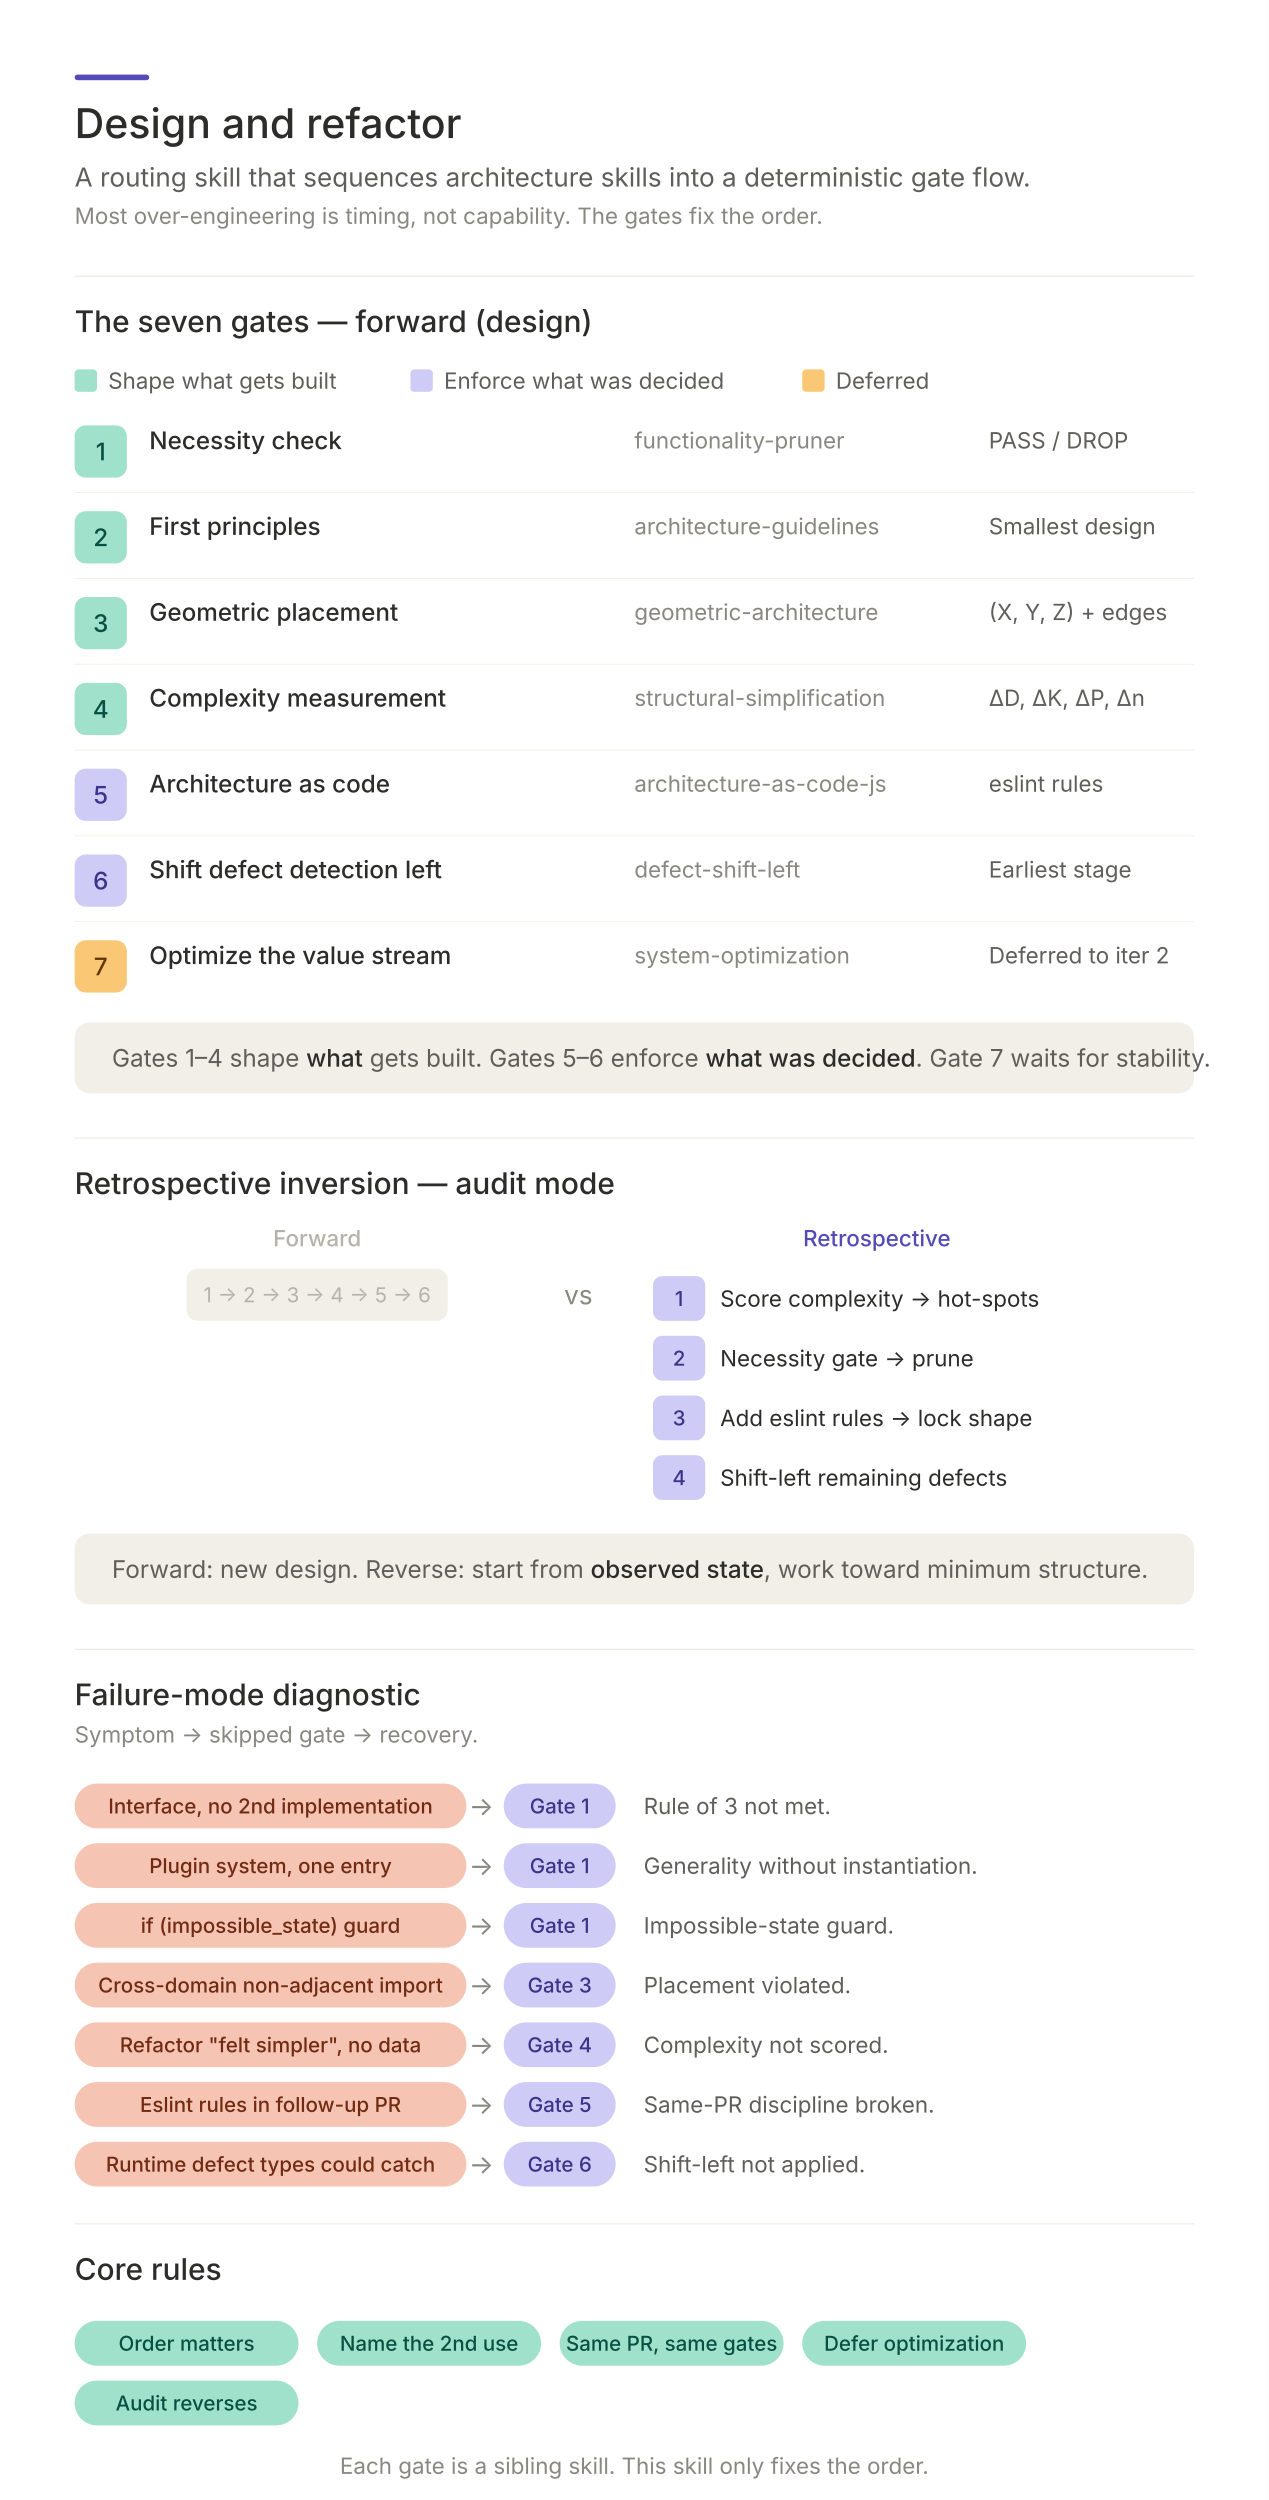
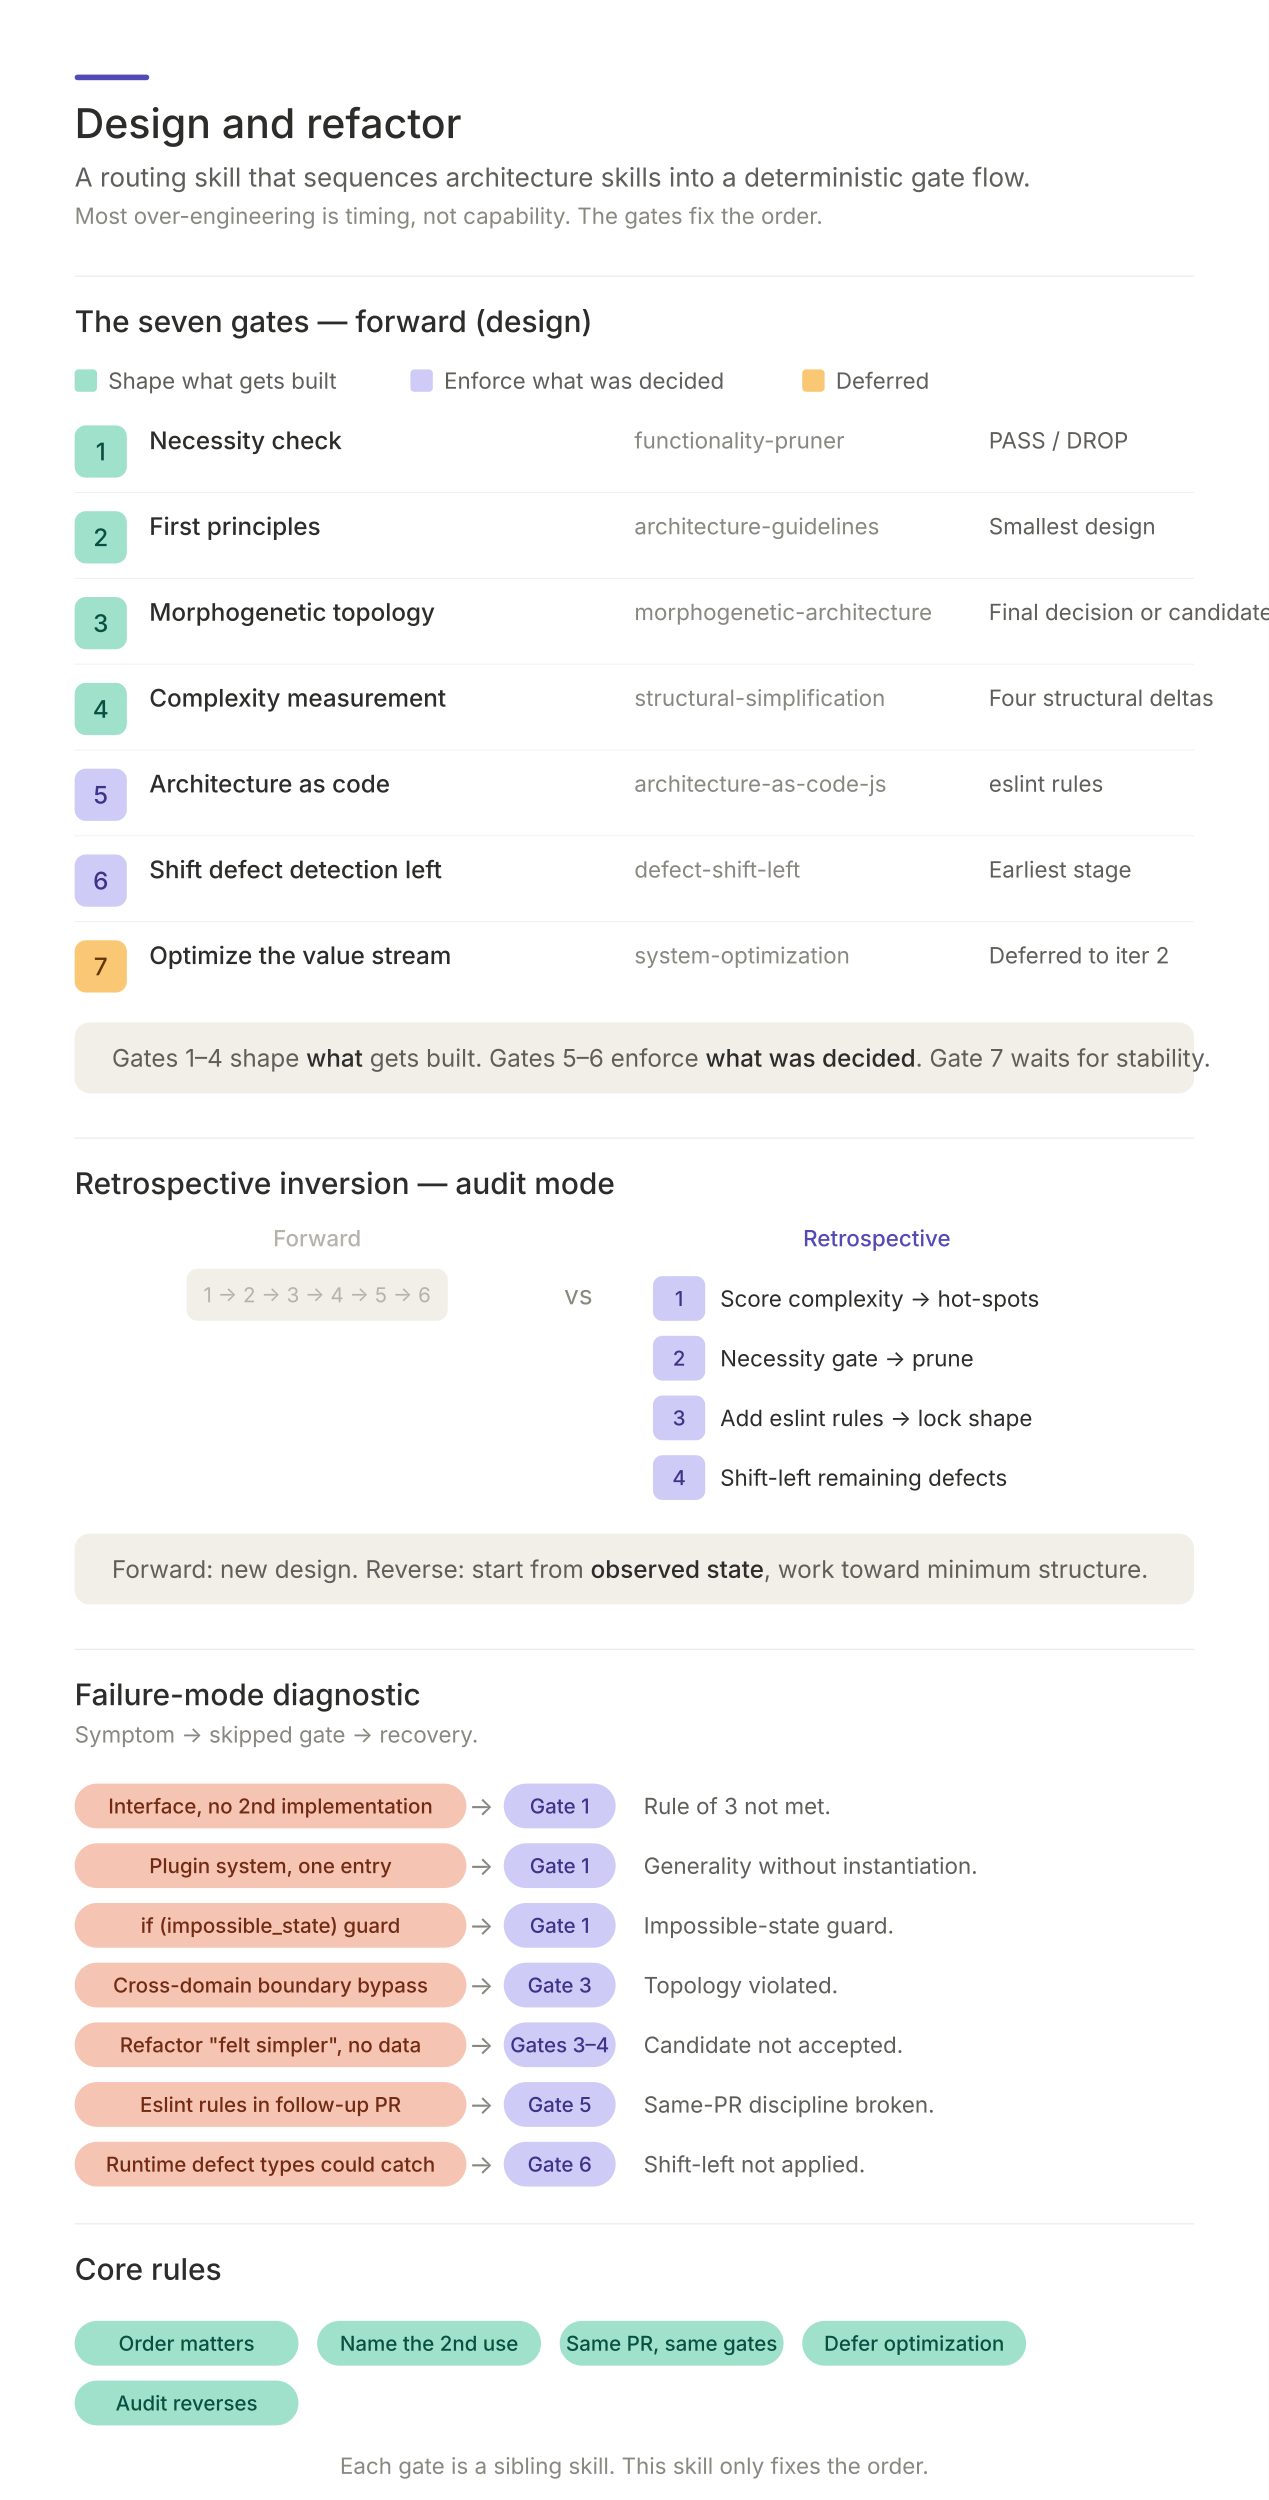
<svg xmlns="http://www.w3.org/2000/svg" width="680" height="1340" viewBox="0 0 680 1340" role="img" font-family="-apple-system, BlinkMacSystemFont, 'Segoe UI', system-ui, 'Helvetica Neue', sans-serif">
  <defs>
    <marker id="arrow" viewBox="0 0 10 10" refX="8" refY="5" markerWidth="6" markerHeight="6" orient="auto-start-reverse">
      <path d="M2 1L8 5L2 9" fill="none" stroke="context-stroke" stroke-width="1.5" stroke-linecap="round" stroke-linejoin="round" />
    </marker>
  </defs>
  <rect width="680" height="1340" fill="#FFFFFF" />
  <rect x="40" y="40" width="40" height="3" fill="#534AB7" rx="1.5" />
  <text x="40" y="74" font-size="22" font-weight="500" fill="#2C2C2A">Design and refactor</text>
  <text x="40" y="100" font-size="14" fill="#5F5E5A">A routing skill that sequences architecture skills into a deterministic gate flow.</text>
  <text x="40" y="120" font-size="12" fill="#888780">Most over-engineering is timing, not capability. The gates fix the order.</text>
  <line x1="40" y1="148" x2="640" y2="148" stroke="#E5E4DC" stroke-width="0.5" />
  <text x="40" y="178" font-size="16" font-weight="500" fill="#2C2C2A">The seven gates — forward (design)</text>
  <rect x="40" y="198" width="12" height="12" fill="#9FE1CB" rx="2" />
  <text x="58" y="204" font-size="12" fill="#5F5E5A" dominant-baseline="central">Shape what gets built</text>
  <rect x="220" y="198" width="12" height="12" fill="#CECBF6" rx="2" />
  <text x="238" y="204" font-size="12" fill="#5F5E5A" dominant-baseline="central">Enforce what was decided</text>
  <rect x="430" y="198" width="12" height="12" fill="#FAC775" rx="2" />
  <text x="448" y="204" font-size="12" fill="#5F5E5A" dominant-baseline="central">Deferred</text>
  <rect x="40" y="228" width="28" height="28" rx="6" fill="#9FE1CB" />
  <text x="54" y="242" font-size="13" font-weight="500" fill="#085041" text-anchor="middle" dominant-baseline="central">1</text>
  <text x="80" y="236" font-size="13" font-weight="500" fill="#2C2C2A" dominant-baseline="central">Necessity check</text>
  <text x="340" y="236" font-size="12" fill="#888780" dominant-baseline="central">functionality-pruner</text>
  <text x="530" y="236" font-size="12" fill="#5F5E5A" dominant-baseline="central">PASS / DROP</text>
  <line x1="40" y1="264" x2="640" y2="264" stroke="#F1EFE8" stroke-width="0.5" />
  <rect x="40" y="274" width="28" height="28" rx="6" fill="#9FE1CB" />
  <text x="54" y="288" font-size="13" font-weight="500" fill="#085041" text-anchor="middle" dominant-baseline="central">2</text>
  <text x="80" y="282" font-size="13" font-weight="500" fill="#2C2C2A" dominant-baseline="central">First principles</text>
  <text x="340" y="282" font-size="12" fill="#888780" dominant-baseline="central">architecture-guidelines</text>
  <text x="530" y="282" font-size="12" fill="#5F5E5A" dominant-baseline="central">Smallest design</text>
  <line x1="40" y1="310" x2="640" y2="310" stroke="#F1EFE8" stroke-width="0.5" />
  <rect x="40" y="320" width="28" height="28" rx="6" fill="#9FE1CB" />
  <text x="54" y="334" font-size="13" font-weight="500" fill="#085041" text-anchor="middle" dominant-baseline="central">3</text>
-   <text x="80" y="328" font-size="13" font-weight="500" fill="#2C2C2A" dominant-baseline="central">Geometric placement</text>
-   <text x="340" y="328" font-size="12" fill="#888780" dominant-baseline="central">geometric-architecture</text>
-   <text x="530" y="328" font-size="12" fill="#5F5E5A" dominant-baseline="central">(X, Y, Z) + edges</text>
+   <text x="80" y="328" font-size="13" font-weight="500" fill="#2C2C2A" dominant-baseline="central">Morphogenetic topology</text>
+   <text x="340" y="328" font-size="12" fill="#888780" dominant-baseline="central">morphogenetic-architecture</text>
+   <text x="530" y="328" font-size="12" fill="#5F5E5A" dominant-baseline="central">Final decision or candidate</text>
  <line x1="40" y1="356" x2="640" y2="356" stroke="#F1EFE8" stroke-width="0.5" />
  <rect x="40" y="366" width="28" height="28" rx="6" fill="#9FE1CB" />
  <text x="54" y="380" font-size="13" font-weight="500" fill="#085041" text-anchor="middle" dominant-baseline="central">4</text>
  <text x="80" y="374" font-size="13" font-weight="500" fill="#2C2C2A" dominant-baseline="central">Complexity measurement</text>
  <text x="340" y="374" font-size="12" fill="#888780" dominant-baseline="central">structural-simplification</text>
-   <text x="530" y="374" font-size="12" fill="#5F5E5A" dominant-baseline="central">ΔD, ΔK, ΔP, Δn</text>
+   <text x="530" y="374" font-size="12" fill="#5F5E5A" dominant-baseline="central">Four structural deltas</text>
  <line x1="40" y1="402" x2="640" y2="402" stroke="#F1EFE8" stroke-width="0.5" />
  <rect x="40" y="412" width="28" height="28" rx="6" fill="#CECBF6" />
  <text x="54" y="426" font-size="13" font-weight="500" fill="#3C3489" text-anchor="middle" dominant-baseline="central">5</text>
  <text x="80" y="420" font-size="13" font-weight="500" fill="#2C2C2A" dominant-baseline="central">Architecture as code</text>
  <text x="340" y="420" font-size="12" fill="#888780" dominant-baseline="central">architecture-as-code-js</text>
  <text x="530" y="420" font-size="12" fill="#5F5E5A" dominant-baseline="central">eslint rules</text>
  <line x1="40" y1="448" x2="640" y2="448" stroke="#F1EFE8" stroke-width="0.5" />
  <rect x="40" y="458" width="28" height="28" rx="6" fill="#CECBF6" />
  <text x="54" y="472" font-size="13" font-weight="500" fill="#3C3489" text-anchor="middle" dominant-baseline="central">6</text>
  <text x="80" y="466" font-size="13" font-weight="500" fill="#2C2C2A" dominant-baseline="central">Shift defect detection left</text>
  <text x="340" y="466" font-size="12" fill="#888780" dominant-baseline="central">defect-shift-left</text>
  <text x="530" y="466" font-size="12" fill="#5F5E5A" dominant-baseline="central">Earliest stage</text>
  <line x1="40" y1="494" x2="640" y2="494" stroke="#F1EFE8" stroke-width="0.5" />
  <rect x="40" y="504" width="28" height="28" rx="6" fill="#FAC775" />
  <text x="54" y="518" font-size="13" font-weight="500" fill="#633806" text-anchor="middle" dominant-baseline="central">7</text>
  <text x="80" y="512" font-size="13" font-weight="500" fill="#2C2C2A" dominant-baseline="central">Optimize the value stream</text>
  <text x="340" y="512" font-size="12" fill="#888780" dominant-baseline="central">system-optimization</text>
  <text x="530" y="512" font-size="12" fill="#5F5E5A" dominant-baseline="central">Deferred to iter 2</text>
  <rect x="40" y="548" width="600" height="38" rx="8" fill="#F1EFE8" />
  <text x="60" y="567" font-size="13" fill="#5F5E5A" dominant-baseline="central">Gates 1–4 shape <tspan font-weight="500" fill="#2C2C2A">what</tspan> gets built. Gates 5–6 enforce <tspan font-weight="500" fill="#2C2C2A">what was decided</tspan>. Gate 7 waits for stability.</text>
  <line x1="40" y1="610" x2="640" y2="610" stroke="#E5E4DC" stroke-width="0.5" />
  <text x="40" y="640" font-size="16" font-weight="500" fill="#2C2C2A">Retrospective inversion — audit mode</text>
  <text x="170" y="668" font-size="12" font-weight="500" fill="#B4B2A9" text-anchor="middle">Forward</text>
  <rect x="100" y="680" width="140" height="28" rx="6" fill="#F1EFE8" />
  <text x="170" y="694" font-size="11" fill="#B4B2A9" text-anchor="middle" dominant-baseline="central">1 → 2 → 3 → 4 → 5 → 6</text>
  <text x="310" y="694" font-size="14" fill="#888780" text-anchor="middle" dominant-baseline="central">vs</text>
  <text x="470" y="668" font-size="12" font-weight="500" fill="#534AB7" text-anchor="middle">Retrospective</text>
  <rect x="350" y="684" width="28" height="24" rx="5" fill="#CECBF6" />
  <text x="364" y="696" font-size="11" font-weight="500" fill="#3C3489" text-anchor="middle" dominant-baseline="central">1</text>
  <text x="386" y="696" font-size="12" fill="#2C2C2A" dominant-baseline="central">Score complexity → hot-spots</text>
  <rect x="350" y="716" width="28" height="24" rx="5" fill="#CECBF6" />
  <text x="364" y="728" font-size="11" font-weight="500" fill="#3C3489" text-anchor="middle" dominant-baseline="central">2</text>
  <text x="386" y="728" font-size="12" fill="#2C2C2A" dominant-baseline="central">Necessity gate → prune</text>
  <rect x="350" y="748" width="28" height="24" rx="5" fill="#CECBF6" />
  <text x="364" y="760" font-size="11" font-weight="500" fill="#3C3489" text-anchor="middle" dominant-baseline="central">3</text>
  <text x="386" y="760" font-size="12" fill="#2C2C2A" dominant-baseline="central">Add eslint rules → lock shape</text>
  <rect x="350" y="780" width="28" height="24" rx="5" fill="#CECBF6" />
  <text x="364" y="792" font-size="11" font-weight="500" fill="#3C3489" text-anchor="middle" dominant-baseline="central">4</text>
  <text x="386" y="792" font-size="12" fill="#2C2C2A" dominant-baseline="central">Shift-left remaining defects</text>
  <rect x="40" y="822" width="600" height="38" rx="8" fill="#F1EFE8" />
  <text x="60" y="841" font-size="13" fill="#5F5E5A" dominant-baseline="central">Forward: new design. Reverse: start from <tspan font-weight="500" fill="#2C2C2A">observed state</tspan>, work toward minimum structure.</text>
  <line x1="40" y1="884" x2="640" y2="884" stroke="#E5E4DC" stroke-width="0.5" />
  <text x="40" y="914" font-size="16" font-weight="500" fill="#2C2C2A">Failure-mode diagnostic</text>
  <text x="40" y="934" font-size="12" fill="#888780">Symptom → skipped gate → recovery.</text>
  <rect x="40" y="956" width="210" height="24" rx="12" fill="#F5C4B3" />
  <text x="145" y="968" font-size="11" font-weight="500" fill="#712B13" text-anchor="middle" dominant-baseline="central">Interface, no 2nd implementation</text>
  <text x="258" y="968" font-size="14" fill="#888780" text-anchor="middle" dominant-baseline="central">→</text>
  <rect x="270" y="956" width="60" height="24" rx="12" fill="#CECBF6" />
  <text x="300" y="968" font-size="11" font-weight="500" fill="#3C3489" text-anchor="middle" dominant-baseline="central">Gate 1</text>
  <text x="345" y="968" font-size="12" fill="#5F5E5A" dominant-baseline="central">Rule of 3 not met.</text>
  <rect x="40" y="988" width="210" height="24" rx="12" fill="#F5C4B3" />
  <text x="145" y="1000" font-size="11" font-weight="500" fill="#712B13" text-anchor="middle" dominant-baseline="central">Plugin system, one entry</text>
  <text x="258" y="1000" font-size="14" fill="#888780" text-anchor="middle" dominant-baseline="central">→</text>
  <rect x="270" y="988" width="60" height="24" rx="12" fill="#CECBF6" />
  <text x="300" y="1000" font-size="11" font-weight="500" fill="#3C3489" text-anchor="middle" dominant-baseline="central">Gate 1</text>
  <text x="345" y="1000" font-size="12" fill="#5F5E5A" dominant-baseline="central">Generality without instantiation.</text>
  <rect x="40" y="1020" width="210" height="24" rx="12" fill="#F5C4B3" />
  <text x="145" y="1032" font-size="11" font-weight="500" fill="#712B13" text-anchor="middle" dominant-baseline="central">if (impossible_state) guard</text>
  <text x="258" y="1032" font-size="14" fill="#888780" text-anchor="middle" dominant-baseline="central">→</text>
  <rect x="270" y="1020" width="60" height="24" rx="12" fill="#CECBF6" />
  <text x="300" y="1032" font-size="11" font-weight="500" fill="#3C3489" text-anchor="middle" dominant-baseline="central">Gate 1</text>
  <text x="345" y="1032" font-size="12" fill="#5F5E5A" dominant-baseline="central">Impossible-state guard.</text>
  <rect x="40" y="1052" width="210" height="24" rx="12" fill="#F5C4B3" />
-   <text x="145" y="1064" font-size="11" font-weight="500" fill="#712B13" text-anchor="middle" dominant-baseline="central">Cross-domain non-adjacent import</text>
+   <text x="145" y="1064" font-size="11" font-weight="500" fill="#712B13" text-anchor="middle" dominant-baseline="central">Cross-domain boundary bypass</text>
  <text x="258" y="1064" font-size="14" fill="#888780" text-anchor="middle" dominant-baseline="central">→</text>
  <rect x="270" y="1052" width="60" height="24" rx="12" fill="#CECBF6" />
  <text x="300" y="1064" font-size="11" font-weight="500" fill="#3C3489" text-anchor="middle" dominant-baseline="central">Gate 3</text>
-   <text x="345" y="1064" font-size="12" fill="#5F5E5A" dominant-baseline="central">Placement violated.</text>
+   <text x="345" y="1064" font-size="12" fill="#5F5E5A" dominant-baseline="central">Topology violated.</text>
  <rect x="40" y="1084" width="210" height="24" rx="12" fill="#F5C4B3" />
  <text x="145" y="1096" font-size="11" font-weight="500" fill="#712B13" text-anchor="middle" dominant-baseline="central">Refactor "felt simpler", no data</text>
  <text x="258" y="1096" font-size="14" fill="#888780" text-anchor="middle" dominant-baseline="central">→</text>
  <rect x="270" y="1084" width="60" height="24" rx="12" fill="#CECBF6" />
-   <text x="300" y="1096" font-size="11" font-weight="500" fill="#3C3489" text-anchor="middle" dominant-baseline="central">Gate 4</text>
-   <text x="345" y="1096" font-size="12" fill="#5F5E5A" dominant-baseline="central">Complexity not scored.</text>
+   <text x="300" y="1096" font-size="11" font-weight="500" fill="#3C3489" text-anchor="middle" dominant-baseline="central">Gates 3–4</text>
+   <text x="345" y="1096" font-size="12" fill="#5F5E5A" dominant-baseline="central">Candidate not accepted.</text>
  <rect x="40" y="1116" width="210" height="24" rx="12" fill="#F5C4B3" />
  <text x="145" y="1128" font-size="11" font-weight="500" fill="#712B13" text-anchor="middle" dominant-baseline="central">Eslint rules in follow-up PR</text>
  <text x="258" y="1128" font-size="14" fill="#888780" text-anchor="middle" dominant-baseline="central">→</text>
  <rect x="270" y="1116" width="60" height="24" rx="12" fill="#CECBF6" />
  <text x="300" y="1128" font-size="11" font-weight="500" fill="#3C3489" text-anchor="middle" dominant-baseline="central">Gate 5</text>
  <text x="345" y="1128" font-size="12" fill="#5F5E5A" dominant-baseline="central">Same-PR discipline broken.</text>
  <rect x="40" y="1148" width="210" height="24" rx="12" fill="#F5C4B3" />
  <text x="145" y="1160" font-size="11" font-weight="500" fill="#712B13" text-anchor="middle" dominant-baseline="central">Runtime defect types could catch</text>
  <text x="258" y="1160" font-size="14" fill="#888780" text-anchor="middle" dominant-baseline="central">→</text>
  <rect x="270" y="1148" width="60" height="24" rx="12" fill="#CECBF6" />
  <text x="300" y="1160" font-size="11" font-weight="500" fill="#3C3489" text-anchor="middle" dominant-baseline="central">Gate 6</text>
  <text x="345" y="1160" font-size="12" fill="#5F5E5A" dominant-baseline="central">Shift-left not applied.</text>
  <line x1="40" y1="1192" x2="640" y2="1192" stroke="#E5E4DC" stroke-width="0.5" />
  <text x="40" y="1222" font-size="16" font-weight="500" fill="#2C2C2A">Core rules</text>
  <rect x="40" y="1244" width="120" height="24" rx="12" fill="#9FE1CB" />
  <text x="100" y="1256" font-size="11" font-weight="500" fill="#085041" text-anchor="middle" dominant-baseline="central">Order matters</text>
  <rect x="170" y="1244" width="120" height="24" rx="12" fill="#9FE1CB" />
  <text x="230" y="1256" font-size="11" font-weight="500" fill="#085041" text-anchor="middle" dominant-baseline="central">Name the 2nd use</text>
  <rect x="300" y="1244" width="120" height="24" rx="12" fill="#9FE1CB" />
  <text x="360" y="1256" font-size="11" font-weight="500" fill="#085041" text-anchor="middle" dominant-baseline="central">Same PR, same gates</text>
  <rect x="430" y="1244" width="120" height="24" rx="12" fill="#9FE1CB" />
  <text x="490" y="1256" font-size="11" font-weight="500" fill="#085041" text-anchor="middle" dominant-baseline="central">Defer optimization</text>
  <rect x="40" y="1276" width="120" height="24" rx="12" fill="#9FE1CB" />
  <text x="100" y="1288" font-size="11" font-weight="500" fill="#085041" text-anchor="middle" dominant-baseline="central">Audit reverses</text>
  <text x="340" y="1326" font-size="12" fill="#888780" text-anchor="middle">Each gate is a sibling skill. This skill only fixes the order.</text>
</svg>
